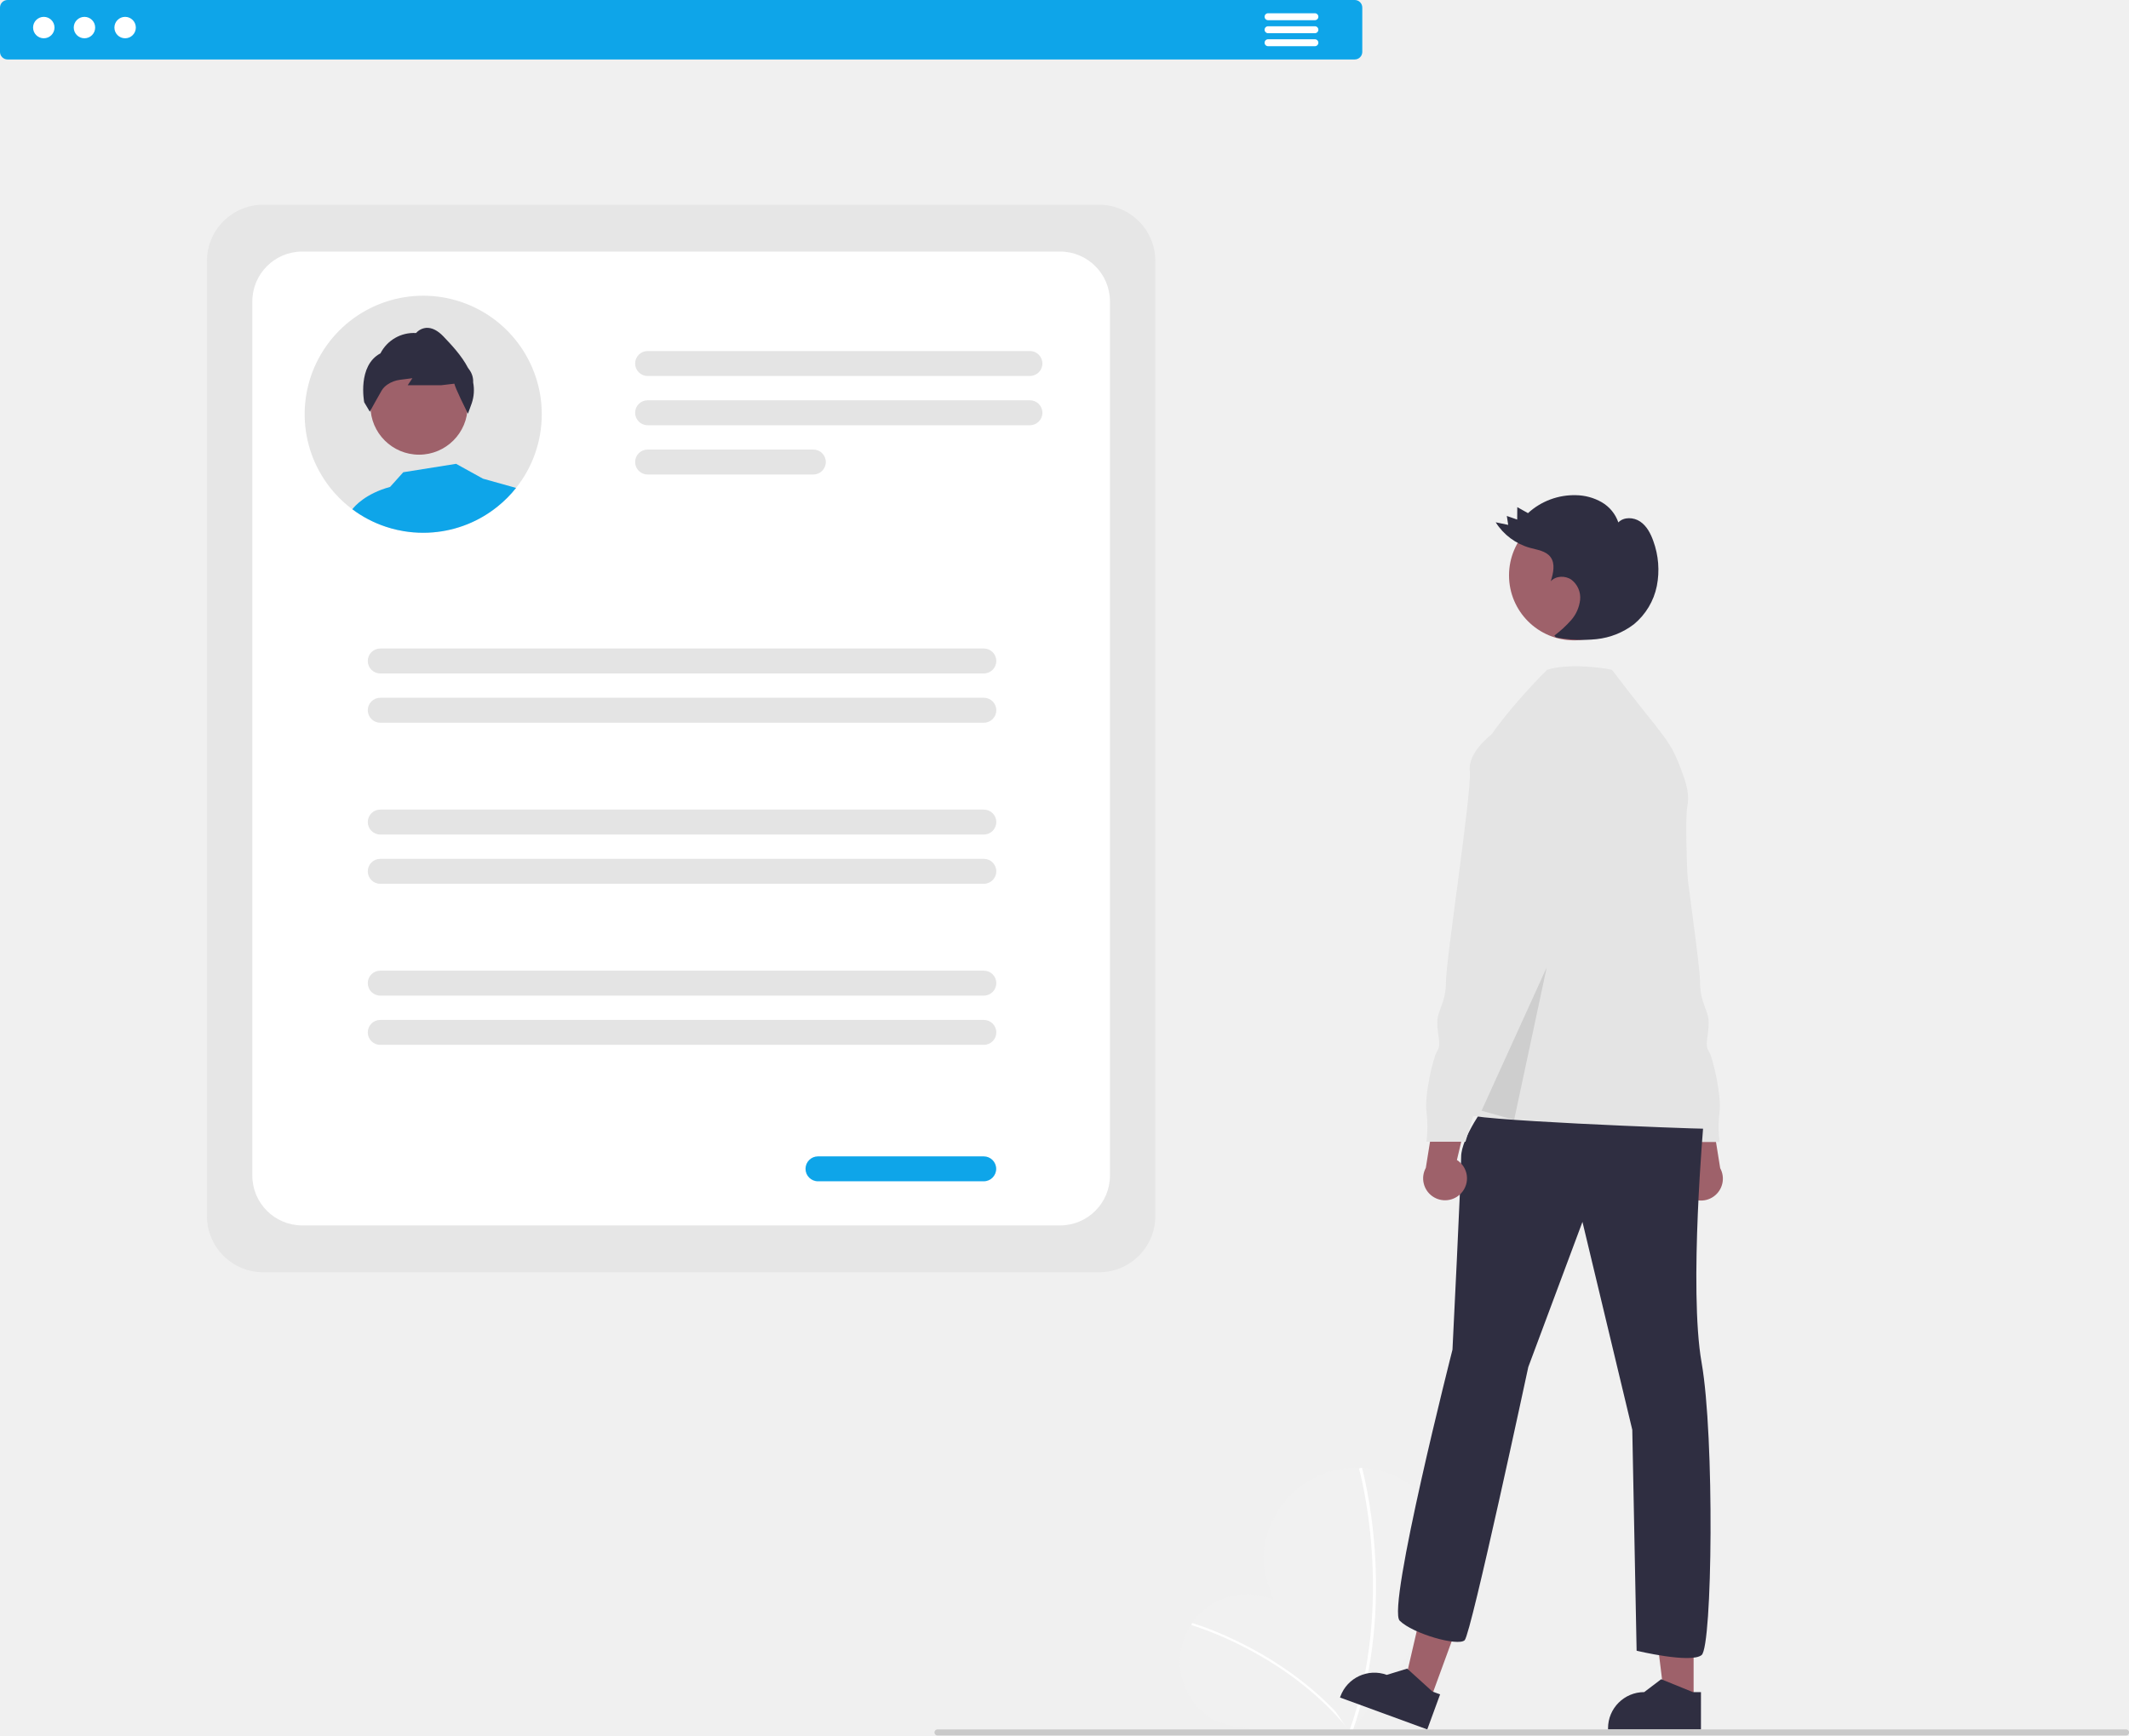
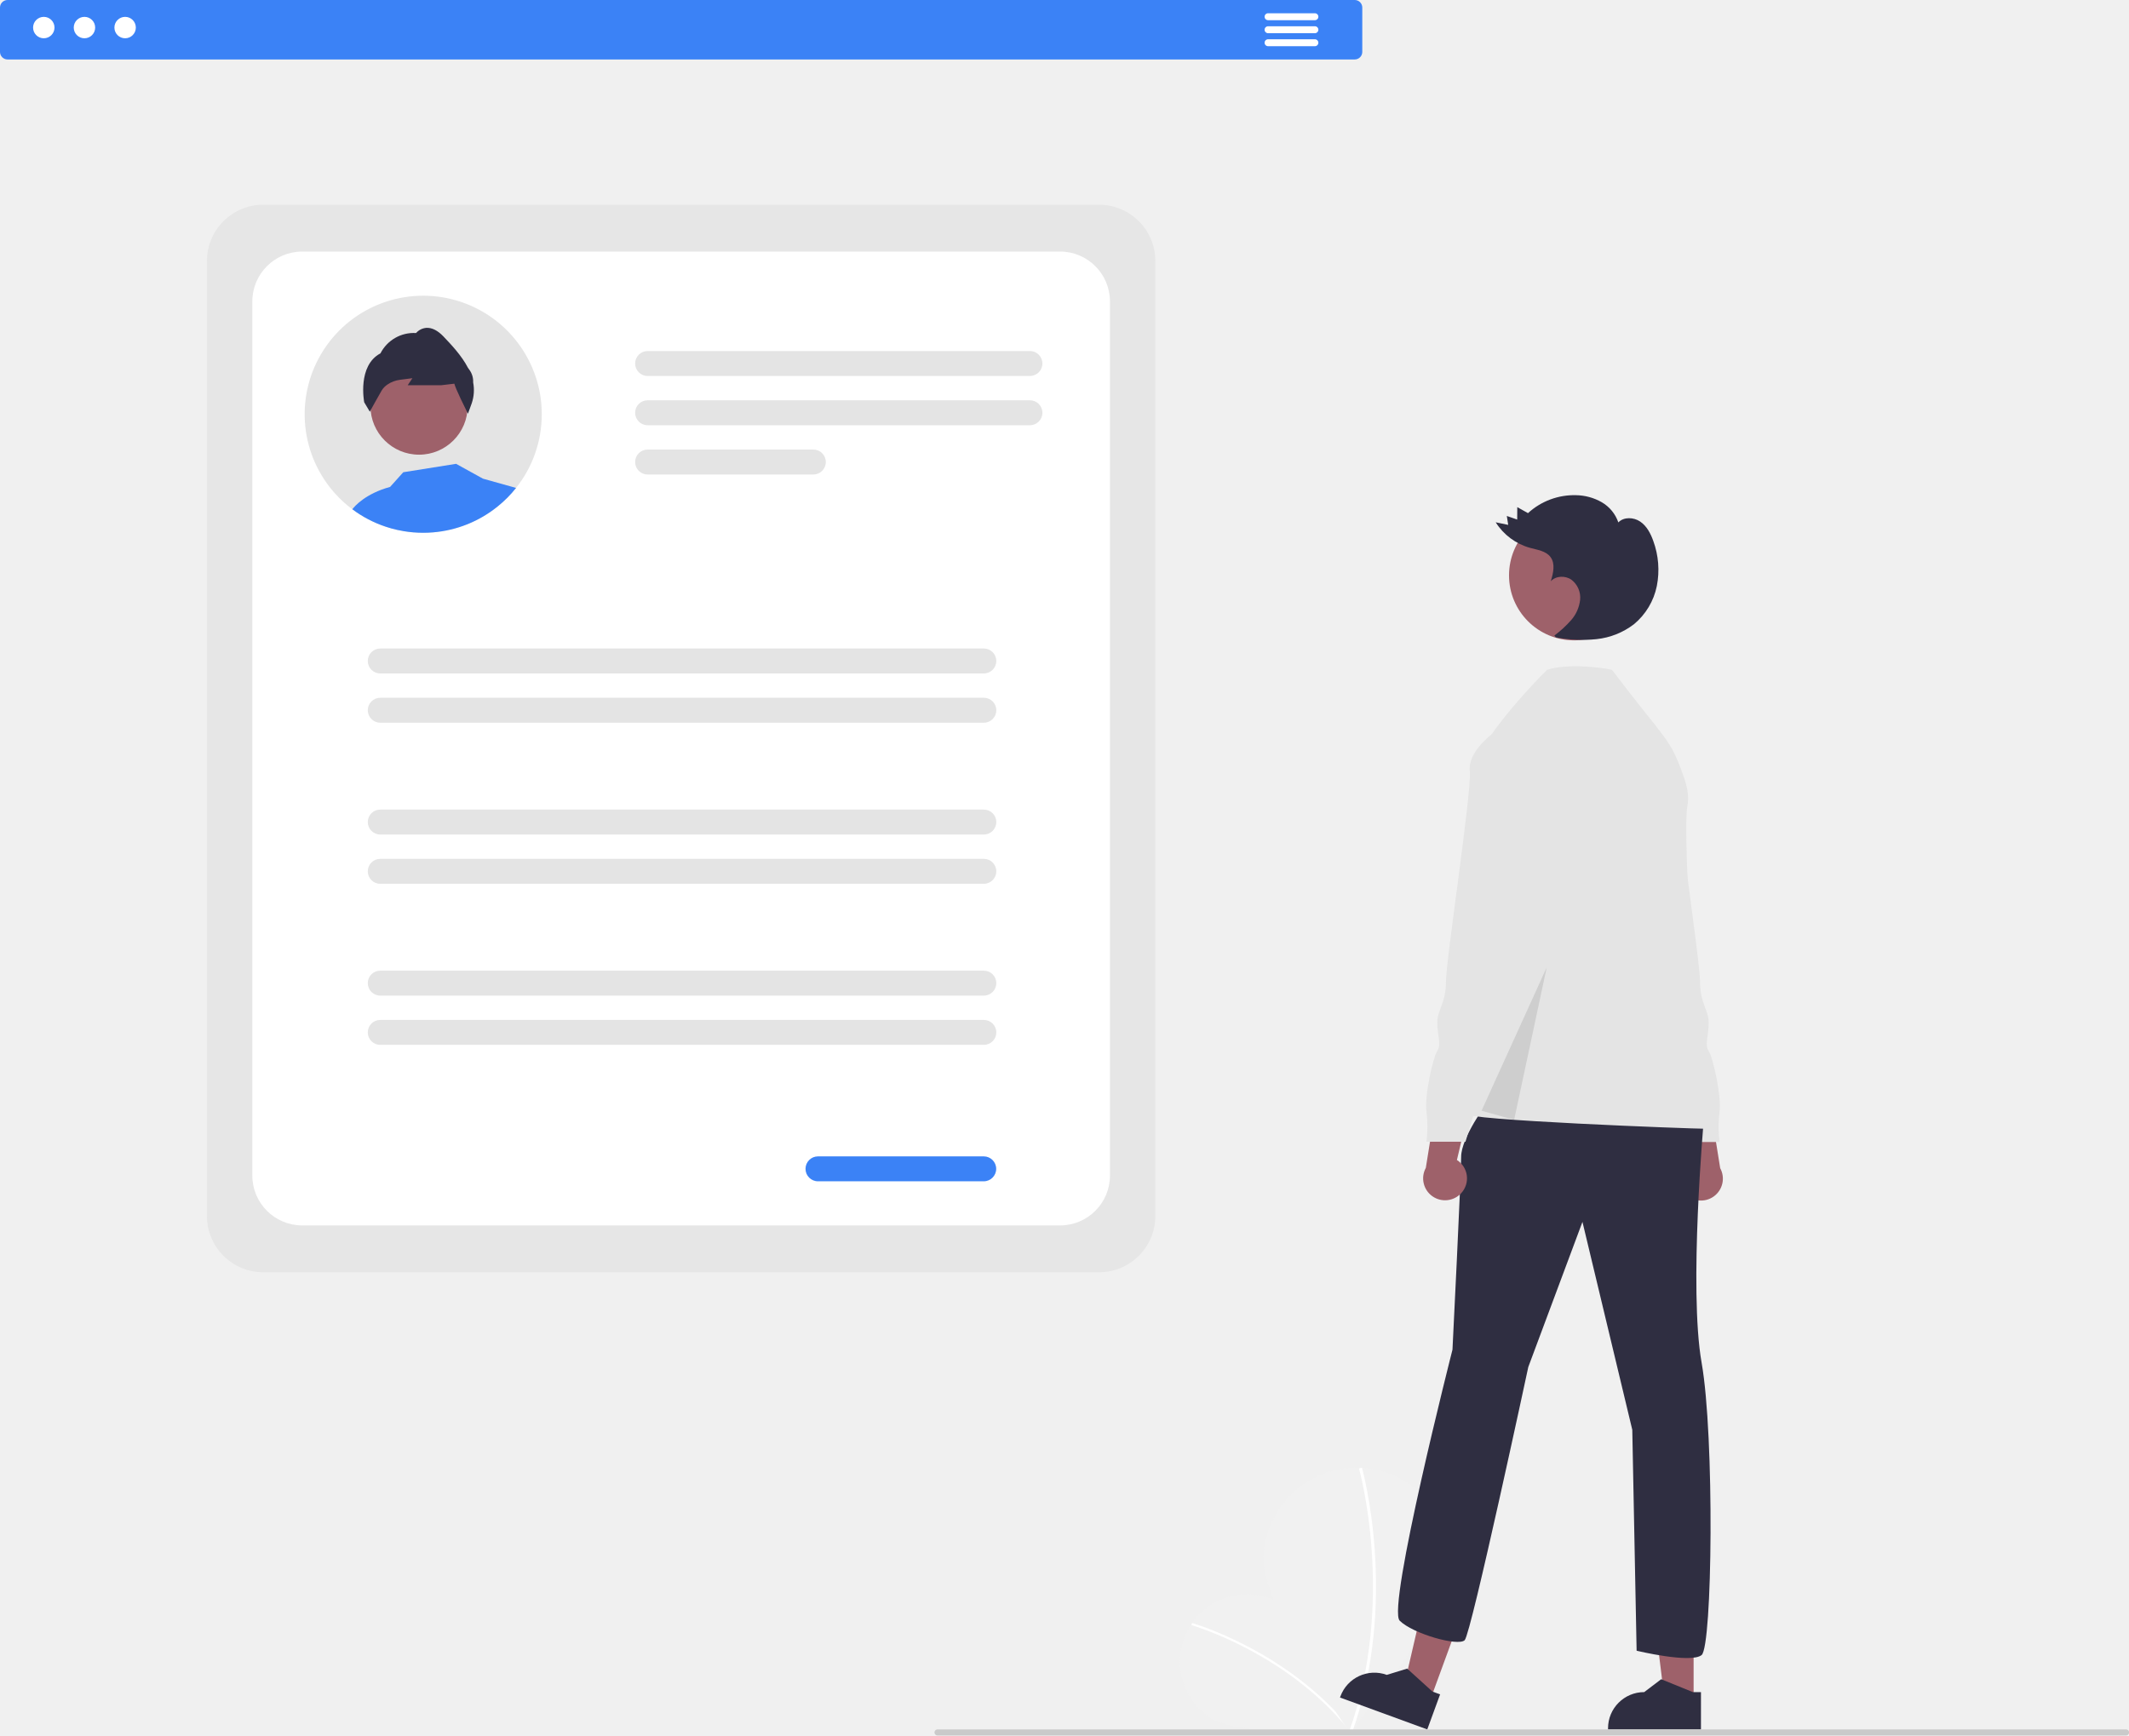
<svg xmlns="http://www.w3.org/2000/svg" id="fff9c0fc-14c0-4959-ad4f-d8b449062c5b" data-name="Layer 1" width="837.163" height="682.584" viewBox="0 0 837.163 682.584">
  <path d="M686.536,740.284c12.12,8.122,25.928,49.18,25.928,49.18s-43.226,2.818-55.341-5.3a26.413,26.413,0,1,1,29.413-43.88Z" transform="translate(-181.4185 -108.7078)" fill="#f1f1f1" />
  <path d="M712.956,789.155l-.677.54C687.578,758.707,650.304,748.004,649.93,747.899l.233-.834C650.539,747.17,688.076,757.942,712.956,789.155Z" transform="translate(-181.4185 -108.7078)" fill="#fff" />
  <path d="M751.352,723.904c-.773,20.177-39.129,66.254-39.129,66.254s-34.7-48.889-33.929-69.059a36.556,36.556,0,1,1,73.059,2.805Z" transform="translate(-181.4185 -108.7078)" fill="#f1f1f1" />
  <path d="M712.944,790.513l-1.128-.406c18.583-51.602,4.136-103.294,3.988-103.81l1.152-.331C717.106,686.486,731.662,738.537,712.944,790.513Z" transform="translate(-181.4185 -108.7078)" fill="#fff" />
  <path d="M613.625,609.097H284.888a22.115,22.115,0,0,1-22.09-22.09V211.326a22.115,22.115,0,0,1,22.09-22.09H613.625A22.115,22.115,0,0,1,635.715,211.326V587.007A22.115,22.115,0,0,1,613.625,609.097Z" transform="translate(-181.4185 -108.7078)" fill="#e6e6e6" />
  <path d="M598.264,590.686H300.249a19.636,19.636,0,0,1-19.614-19.614v-343.812a19.636,19.636,0,0,1,19.614-19.614h298.015a19.636,19.636,0,0,1,19.614,19.614v343.812A19.636,19.636,0,0,1,598.264,590.686Z" transform="translate(-181.4185 -108.7078)" fill="#fff" />
  <path d="M586.408,256.581H436.068a4.903,4.903,0,1,1,0-9.806H586.408a4.903,4.903,0,1,1,0,9.806Z" transform="translate(-181.4185 -108.7078)" fill="#e4e4e4" />
  <path d="M586.408,275.955H436.068a4.903,4.903,0,0,1,0-9.807H586.408a4.903,4.903,0,0,1,0,9.807Z" transform="translate(-181.4185 -108.7078)" fill="#e4e4e4" />
  <path d="M501.237,295.33h-65.169a4.903,4.903,0,0,1,0-9.807H501.237a4.903,4.903,0,1,1,0,9.807Z" transform="translate(-181.4185 -108.7078)" fill="#e4e4e4" />
  <path d="M568.279,373.581H330.939a4.903,4.903,0,1,1,0-9.806H568.279a4.903,4.903,0,1,1,0,9.806Z" transform="translate(-181.4185 -108.7078)" fill="#e4e4e4" />
  <path d="M568.279,392.955H330.939a4.903,4.903,0,1,1,0-9.807H568.279a4.903,4.903,0,0,1,0,9.807Z" transform="translate(-181.4185 -108.7078)" fill="#e4e4e4" />
  <path d="M568.279,436.935H330.939a4.903,4.903,0,1,1,0-9.806H568.279a4.903,4.903,0,1,1,0,9.806Z" transform="translate(-181.4185 -108.7078)" fill="#e4e4e4" />
  <path d="M568.279,456.309H330.939a4.903,4.903,0,1,1,0-9.807H568.279a4.903,4.903,0,1,1,0,9.807Z" transform="translate(-181.4185 -108.7078)" fill="#e4e4e4" />
  <path d="M568.279,500.288H330.939a4.903,4.903,0,1,1,0-9.806H568.279a4.903,4.903,0,1,1,0,9.806Z" transform="translate(-181.4185 -108.7078)" fill="#e4e4e4" />
  <path d="M568.279,519.663H330.939a4.903,4.903,0,0,1,0-9.807H568.279a4.903,4.903,0,1,1,0,9.807Z" transform="translate(-181.4185 -108.7078)" fill="#e4e4e4" />
-   <path d="M568.237,573.33h-65.169a4.903,4.903,0,0,1,0-9.807H568.237a4.903,4.903,0,0,1,0,9.807Z" transform="translate(-181.4185 -108.7078)" fill="#0ea5e9" />
+   <path d="M568.237,573.33h-65.169a4.903,4.903,0,0,1,0-9.807H568.237a4.903,4.903,0,0,1,0,9.807Z" transform="translate(-181.4185 -108.7078)" fill="#3B82F6" />
  <path d="M394.452,271.626a46.449,46.449,0,0,1-10.11,28.99,45.77,45.77,0,0,1-7.2,7.26,46.436,46.436,0,0,1-25.48,10.22c-1.27.11-2.55.16-3.84.16a46.397,46.397,0,0,1-7.63-.63c-.89-.14-1.76-.31-2.63-.51a43.81,43.81,0,0,1-4.48-1.25,46.408,46.408,0,0,1-13.26-6.96c-1.07-.8-2.1-1.65-3.1-2.55a42.021,42.021,0,0,1-3.47-3.46c-.29-.32-.58-.65-.86-.98a46.617,46.617,0,1,1,82.06-30.29Z" transform="translate(-181.4185 -108.7078)" fill="#e4e4e4" />
  <circle cx="164.78" cy="159.723" r="19.109" fill="#9e616a" />
  <path d="M367.472,259.116a7.731,7.731,0,0,0-1.37-4.8l-.69-.98c-2.49-4.8-6.6-9.12-9.61-12.28-2.26-2.37-4.52-3.51-6.69-3.4a5.99,5.99,0,0,0-4.09,2.04,14.716,14.716,0,0,0-14,7.99c-9.15,4.83-6.42,19.09-6.39,19.24l2.21,3.71.25-.47c0-.01.03-.05.07-.13.43-.77,2.77-5.05,4.35-7.76a7.67,7.67,0,0,1,2.25-2.32,11.202,11.202,0,0,1,4.96-1.87l4.86-.63-1.84,2.76H354.981l5.09-.6c.51,2.09,4.55,10.2,5.04,11.18l.04.08.27.55,1.51-4.15A16.047,16.047,0,0,0,367.472,259.116Z" transform="translate(-181.4185 -108.7078)" fill="#2f2e41" />
-   <path d="M319.961,309.006c.82-1.08,5.07-6.12,14.85-8.79l5.18-5.77,20.77-3.31,10.57,5.84,13.01,3.64a45.759,45.759,0,0,1-7.2,7.26,46.437,46.437,0,0,1-25.48,10.22c-1.27.11-2.55.16-3.84.16a46.392,46.392,0,0,1-7.63-.63c-.89-.14-1.76-.31-2.63-.51a43.77,43.77,0,0,1-4.48-1.25,46.178,46.178,0,0,1-13.12-6.86c-.05-.03-.09-.07-.14-.1Z" transform="translate(-181.4185 -108.7078)" fill="#0ea5e9" />
-   <path d="M714.127,132.096H184.386a2.97,2.97,0,0,1-2.967-2.967V111.675a2.97,2.97,0,0,1,2.967-2.967H714.127a2.97,2.97,0,0,1,2.967,2.967v17.454A2.97,2.97,0,0,1,714.127,132.096Z" transform="translate(-181.4185 -108.7078)" fill="#0ea5e9" />
+   <path d="M319.961,309.006c.82-1.08,5.07-6.12,14.85-8.79l5.18-5.77,20.77-3.31,10.57,5.84,13.01,3.64a45.759,45.759,0,0,1-7.2,7.26,46.437,46.437,0,0,1-25.48,10.22c-1.27.11-2.55.16-3.84.16a46.392,46.392,0,0,1-7.63-.63c-.89-.14-1.76-.31-2.63-.51a43.77,43.77,0,0,1-4.48-1.25,46.178,46.178,0,0,1-13.12-6.86c-.05-.03-.09-.07-.14-.1Z" transform="translate(-181.4185 -108.7078)" fill="#3B82F6" />
+   <path d="M714.127,132.096H184.386a2.97,2.97,0,0,1-2.967-2.967V111.675a2.97,2.97,0,0,1,2.967-2.967H714.127a2.97,2.97,0,0,1,2.967,2.967v17.454A2.97,2.97,0,0,1,714.127,132.096Z" transform="translate(-181.4185 -108.7078)" fill="#3B82F6" />
  <circle id="a85e5c17-ea9f-4706-8082-8afb2e9db2dc" data-name="Ellipse 90" cx="17.22" cy="10.843" r="4.213" fill="#fff" />
  <circle id="b621e56c-df3f-4a6b-a567-05f014ec6f14" data-name="Ellipse 91" cx="33.21" cy="10.843" r="4.213" fill="#fff" />
  <circle id="f2c0e2e9-064c-4994-bbee-183d3c3fcd77" data-name="Ellipse 92" cx="49.201" cy="10.843" r="4.213" fill="#fff" />
  <path d="M698.46,116.651H680.047a1.364,1.364,0,0,1,0-2.728h18.413a1.364,1.364,0,1,1,0,2.728Z" transform="translate(-181.4185 -108.7078)" fill="#fff" />
  <path d="M698.46,121.766H680.047a1.364,1.364,0,0,1,0-2.728h18.413a1.364,1.364,0,1,1,0,2.728Z" transform="translate(-181.4185 -108.7078)" fill="#fff" />
  <path d="M698.46,126.881H680.047a1.364,1.364,0,0,1,0-2.728h18.413a1.364,1.364,0,0,1,0,2.728Z" transform="translate(-181.4185 -108.7078)" fill="#fff" />
  <path d="M843.895,578.08a8.566,8.566,0,0,1,1.708-13.024l-7.02-29.621,14.858,5.428,4.389,27.296a8.613,8.613,0,0,1-13.935,9.92Z" transform="translate(-181.4185 -108.7078)" fill="#9e616a" />
  <path d="M808.164,453.952l5.963,15.334s-2.556,15.334,1.704,18.741,2.556,3.408,2.556,5.963a13.104,13.104,0,0,0,5.111,9.371c3.407,2.556,18.741,54.52,18.741,54.52h15.334a48.042,48.042,0,0,1,0-11.926c.852-5.963-2.556-21.297-4.259-23.852s0-5.963,0-11.074-3.407-7.667-3.407-16.186-10.222-74.965-9.371-82.632-8.519-14.482-8.519-14.482h-8.519Z" transform="translate(-181.4185 -108.7078)" fill="#e4e4e4" />
  <polygon points="665.96 669.223 654.628 669.223 649.237 625.511 665.962 625.512 665.96 669.223" fill="#9e616a" />
  <path d="M850.269,788.916l-36.541-.001v-.462A14.224,14.224,0,0,1,827.951,774.23h.001l6.675-5.064L847.08,774.231l3.19 0Z" transform="translate(-181.4185 -108.7078)" fill="#2f2e41" />
  <polygon points="562.289 668.899 551.647 665.005 561.6 622.102 577.308 627.849 562.289 668.899" fill="#9e616a" />
  <path d="M742.648,788.916l-34.317-12.555.159-.434a14.224,14.224,0,0,1,18.243-8.471l.001 0,8.008-2.463,9.956,9.035,2.996,1.096Z" transform="translate(-181.4185 -108.7078)" fill="#2f2e41" />
  <path d="M822.411,573.53s-7.667,37.482,5.111,34.075,7.667-35.779,7.667-35.779Z" transform="translate(-181.4185 -108.7078)" fill="#a0616a" />
  <path d="M766.188,542.437s-10.222,13.63-10.222,21.297-3.408,75.817-3.408,75.817S726.693,741.034,731.804,746.145s23.001,10.222,25.556,7.667,25.013-107.447,25.013-107.447L803.67,589.29l19.593,81.78,1.704,86.891s21.297,5.111,25.556,1.704,5.111-86.039,0-115.003.852-95.41.852-95.41Z" transform="translate(-181.4185 -108.7078)" fill="#2f2e41" />
  <circle cx="618.932" cy="226.298" r="25.556" fill="#9e616a" />
  <path d="M767.891,397.618s7.358-10.964,21.84-25.446c7.667-2.556,20.951-1.066,25.556,0,21.297,28.112,22.637,26.244,28.181,41.951,1.438,4.073,2.156,7.986,1.517,11.181-2.556,12.778,5.537,116.281,6.389,119.688s6.815,7.667.852,7.667-96.262-3.407-94.558-5.963S767.891,397.618,767.891,397.618Z" transform="translate(-181.4185 -108.7078)" fill="#e4e4e4" />
  <polygon points="582.572 436.864 608.196 380.486 595.384 440.445 582.572 436.864" opacity="0.1" style="isolation:isolate" />
  <path d="M792.619,358.682a43.489,43.489,0,0,0,6.575-6.034,14.594,14.594,0,0,0,3.562-8.045,8.861,8.861,0,0,0-3.379-7.855c-2.434-1.72-6.146-1.62-8.166.571.976-3.155,1.868-6.877-.109-9.523-1.799-2.408-5.156-2.817-8.055-3.611a23.342,23.342,0,0,1-13.494-10.052l4.923,1.019-.549-3.51,4.08,1.419.036-4.888,4.211,2.356a26.884,26.884,0,0,1,18.94-7.057,20.942,20.942,0,0,1,10.042,2.757,14.701,14.701,0,0,1,6.543,7.951c2.167-2.25,6.032-2.076,8.614-.318s4.099,4.7,5.14,7.645a32.996,32.996,0,0,1,1.388,17.653,26.279,26.279,0,0,1-9.026,15.084,29.305,29.305,0,0,1-14.7,5.848,54.857,54.857,0,0,1-15.95-.682" transform="translate(-181.4185 -108.7078)" fill="#2f2e41" />
  <path d="M756.013,577.969a8.566,8.566,0,0,0-1.708-13.024l7.02-29.621-14.858,5.428-4.389,27.296a8.613,8.613,0,0,0,13.935,9.92Z" transform="translate(-181.4185 -108.7078)" fill="#9e616a" />
  <path d="M776.41,397.618h-8.519s-9.371,6.815-8.519,14.482-9.371,74.113-9.371,82.632-3.407,11.074-3.407,16.186,1.704,8.519,0,11.074-5.111,17.889-4.259,23.852a48.042,48.042,0,0,1,0,11.926h15.334s15.334-51.964,18.741-54.52a13.104,13.104,0,0,0,5.111-9.371c0-2.556-1.704-2.556,2.556-5.963s1.704-18.741,1.704-18.741l5.963-15.334Z" transform="translate(-181.4185 -108.7078)" fill="#e4e4e4" />
  <path d="M1017.391,791.292h-467.294a1.191,1.191,0,1,1,0-2.381h467.294a1.191,1.191,0,1,1,0,2.381Z" transform="translate(-181.4185 -108.7078)" fill="#cacaca" />
</svg>
